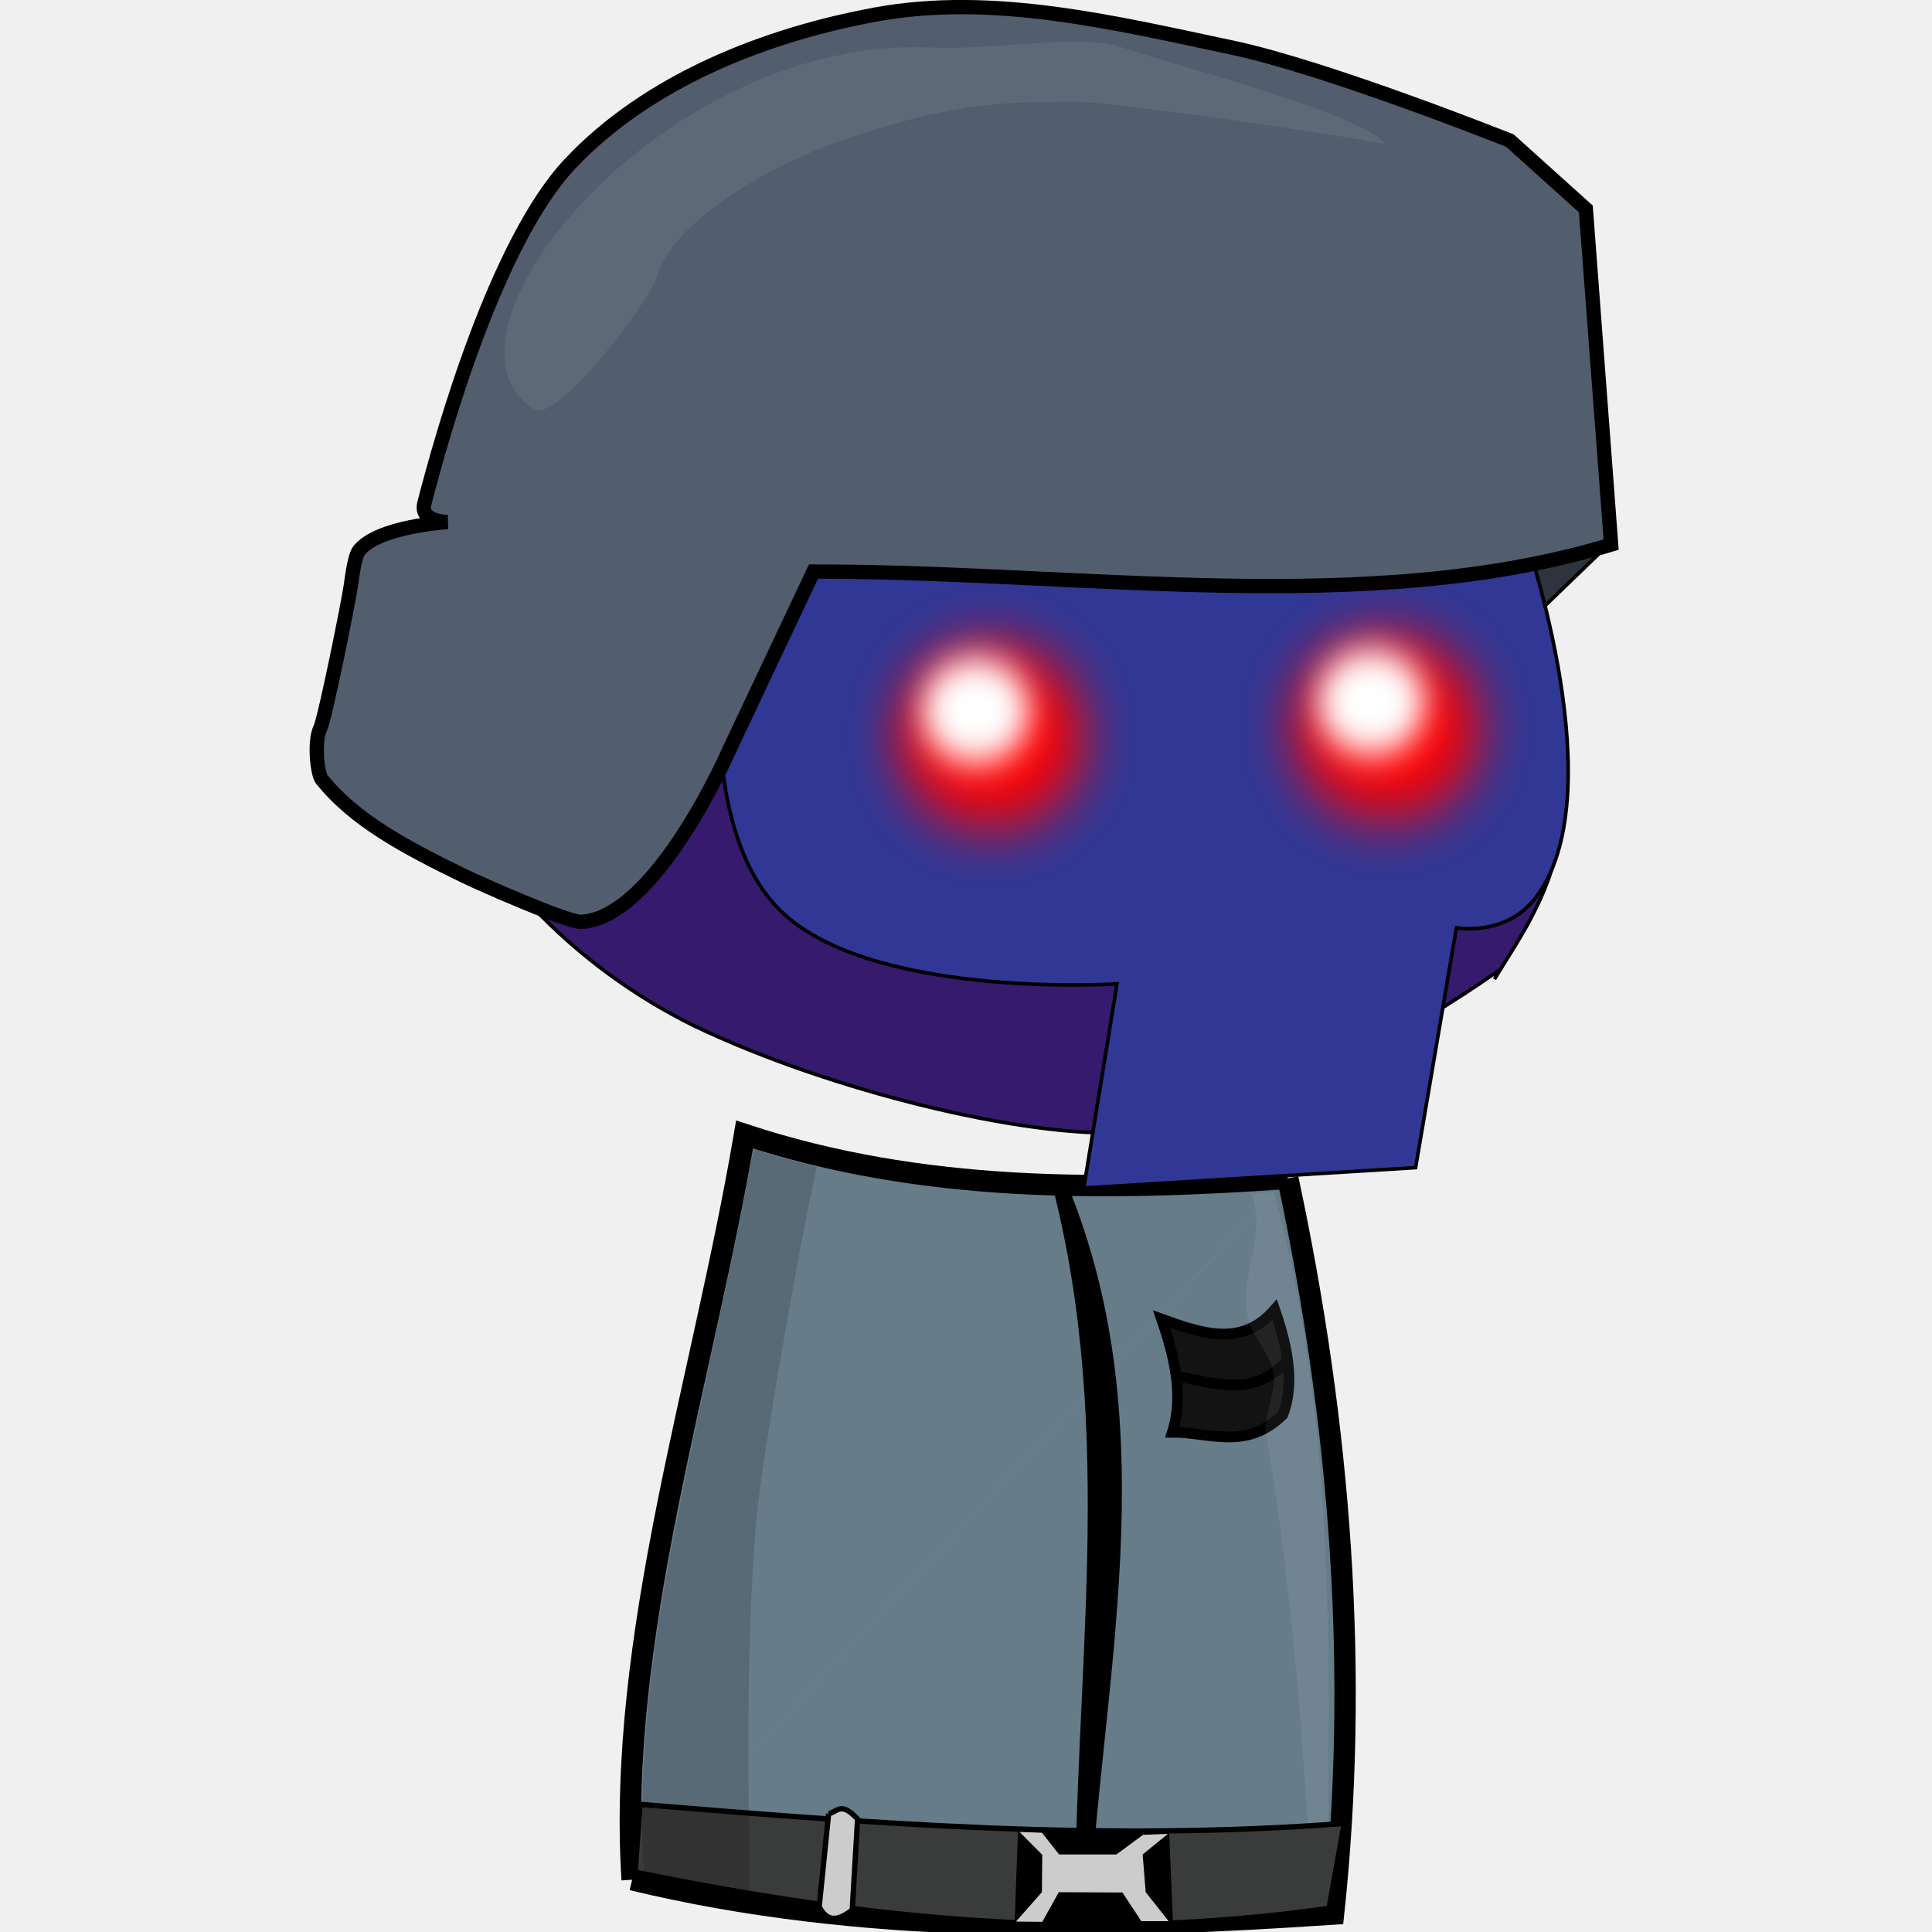
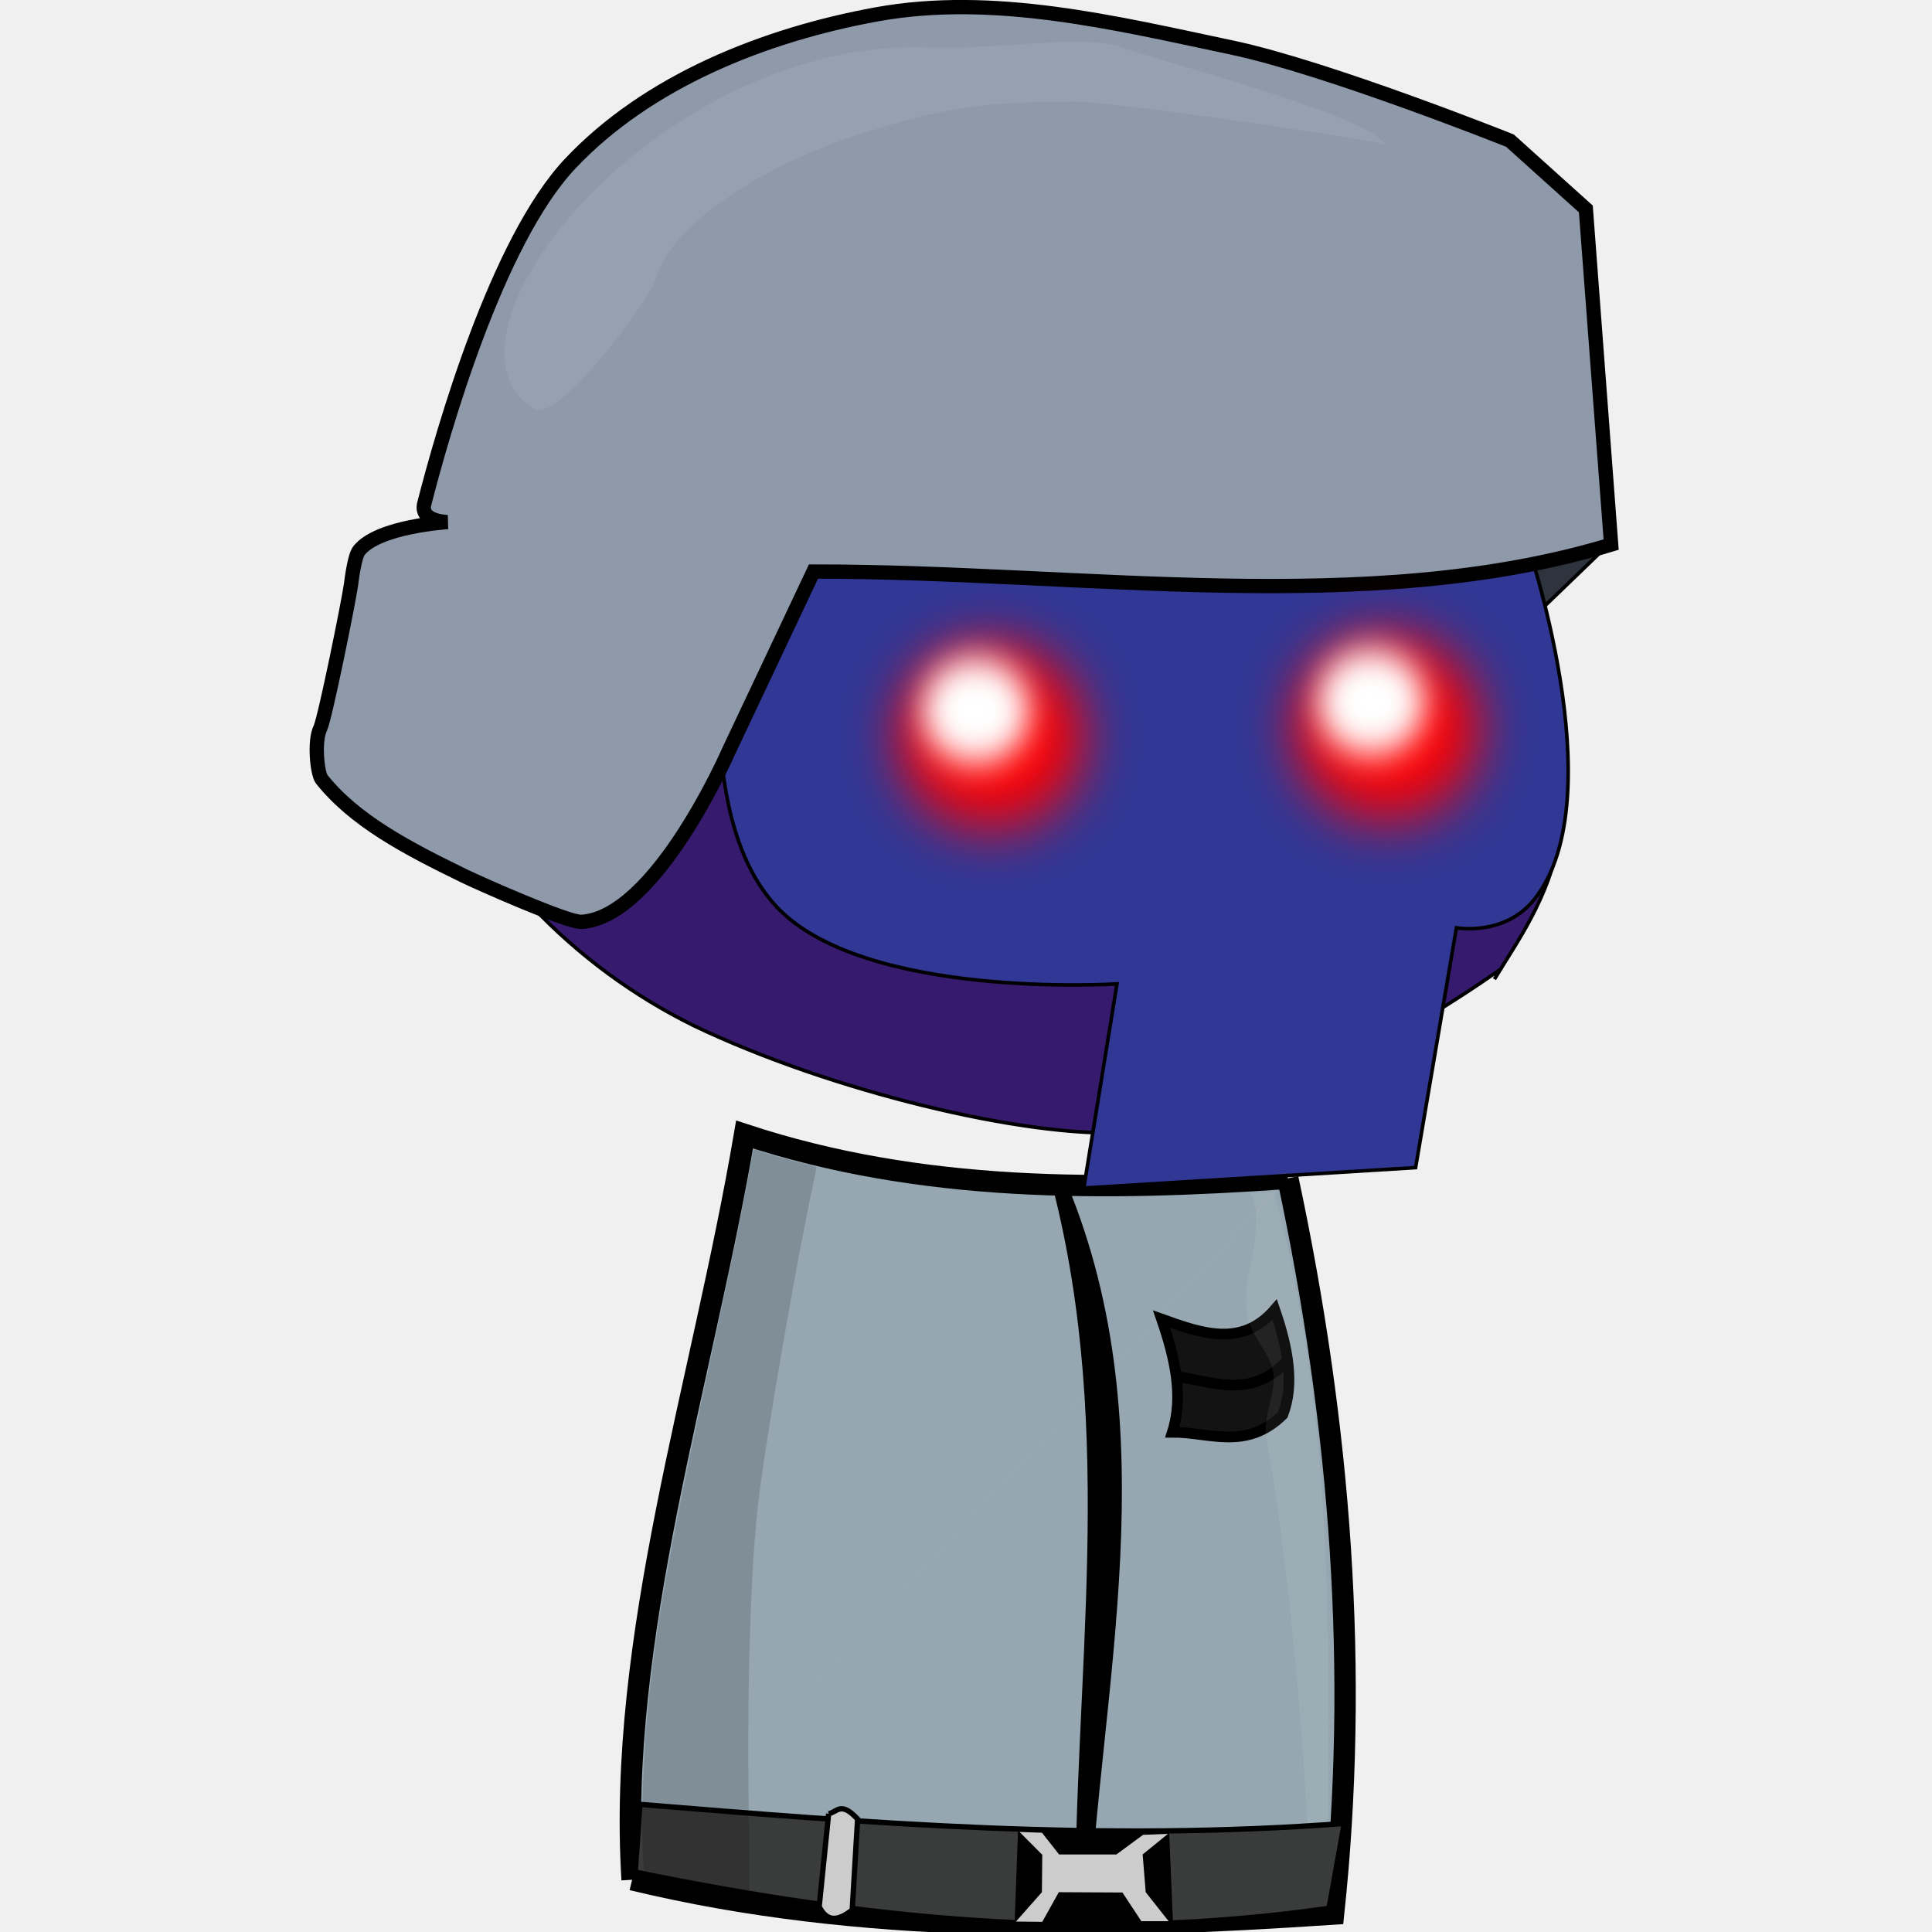
<svg xmlns="http://www.w3.org/2000/svg" width="16" viewBox="-58 0 362 362">
  <defs>
    <filter id="a" width="1.68" height="1.77" x="-.34" y="-.38" color-interpolation-filters="sRGB">
      <feGaussianBlur stdDeviation="13.9" />
    </filter>
    <filter id="b" width="1.68" height="1.77" x="-.34" y="-.38" color-interpolation-filters="sRGB">
      <feGaussianBlur stdDeviation="13.9" />
    </filter>
    <filter id="c" width="1.68" height="1.77" x="-.34" y="-.38" color-interpolation-filters="sRGB">
      <feGaussianBlur stdDeviation="13.9" />
    </filter>
    <filter id="d" width="1.68" height="1.77" x="-.34" y="-.38" color-interpolation-filters="sRGB">
      <feGaussianBlur stdDeviation="13.9" />
    </filter>
  </defs>
-   <path d="M183.3 220.79c9.97 46.6 13.4 92.6 8.57 137.85-44.32 2.95-88.44 3.94-131.43-6.43m0 0c-2.83-45.45 13.13-92.99 21.07-139.64 33.1 10.92 67.34 10.61 101.78 8.22" style="fill:#667c89;fill-opacity:1;stroke:#000;stroke-width:4;stroke-linecap:butt;stroke-linejoin:miter;stroke-opacity:1" />
+   <path d="M183.3 220.79c9.97 46.6 13.4 92.6 8.57 137.85-44.32 2.95-88.44 3.94-131.43-6.43m0 0c-2.83-45.45 13.13-92.99 21.07-139.64 33.1 10.92 67.34 10.61 101.78 8.22" style="fill:#96a7b1;fill-opacity:1;stroke:#000;stroke-width:4;stroke-linecap:butt;stroke-linejoin:miter;stroke-opacity:1" />
  <path d="M141.96 221.9c19.05 46.19 6.1 93.96 4.04 138.9h-2.52c-.42-46.2 7.79-91.6-4.3-138.65z" style="fill:#000;stroke:none" />
  <path d="M159.64 247.15c7.5 2.68 15.02 5.4 21.21-1.77 2.45 7.12 3.75 13.92 1.52 19.7-6.9 6.77-13.81 3.25-20.71 3.28 2.14-6.67.5-13.88-2.02-21.21z" style="fill:#141314;fill-opacity:1;stroke:#000;stroke-width:2;stroke-linecap:butt;stroke-linejoin:miter;stroke-opacity:1" />
  <path d="M162.92 258c6.57.95 13.76 4.16 20.33-3.15" style="fill:#141314;fill-opacity:1;stroke:#000;stroke-width:2;stroke-linecap:butt;stroke-linejoin:miter;stroke-opacity:1" />
  <path d="M175.55 262.05c0 .7-.54 1.26-1.2 1.26-.66 0-1.2-.56-1.2-1.26s.54-1.26 1.2-1.26c.66 0 1.2.56 1.2 1.26z" style="fill:#141314;fill-opacity:1;stroke:none" />
  <path d="M176.42 223.58c3.13 7.88-2.35 15.32-.6 23.33.82 3.76 4.2 6.56 4.77 10.35.55 3.59-1.95 8.2-1.33 11.78 5.27 30.1 7.98 69.43 8.28 88.53l3.1-.82c.47-45.1 1.9-88.9-9.9-133.4z" style="fill:#fff;fill-opacity:.069;stroke:none" />
  <path d="m61.02 350.77.89-12.68c43.2 3.53 86.43 7.02 131.96 3.57l-2.85 15.9c-44.98 6.5-87.87 1.86-130-6.79" style="fill:#3a3b3b;fill-opacity:1;stroke:#000;stroke-width:1px;stroke-linecap:butt;stroke-linejoin:miter;stroke-opacity:1" />
  <path d="m97.26 339.83-1.77 17.43m0 0c1.66 3.25 3.87 2.37 6.19.63l1.01-17.05c-3.17-3.41-3.78-1.32-5.43-1" style="fill:#ccc;stroke:#000;stroke-width:1px;stroke-linecap:butt;stroke-linejoin:miter;stroke-opacity:1" />
  <path d="m133.25 342.95-.63 17.09m0 0 28.66.12-.71-16.72c-9.4.7-18.3.13-27.32-.5" style="fill:#000;stroke:#000;stroke-width:.998px;stroke-linecap:butt;stroke-linejoin:miter;stroke-opacity:1" />
  <path d="m133.03 343.25 4.26 4.28-.07 7.01-4.86 5.5 4.93.06 3.1-5.56 11.92.06 3.54 5.37h5.11l-4.29-5.43-.57-7.07 4.74-3.86-4.66.18-5 3.68h-10.74l-3.2-4.07z" style="fill:#ccc;fill-opacity:1;stroke:none" />
  <path d="M77 353.46a620.74 620.74 0 0 1-8.98-1.8l-5.4-1.12-.24-4.86c-.24-4.9.2-17 .87-23.98 1.77-18.37 4.07-31.02 13.7-75.36a1077.8 1077.8 0 0 0 6.12-30.24l.18-.79 1.87.64c1.03.35 3.64 1.09 5.8 1.65 2.16.55 3.98 1.04 4.03 1.08.06.04-.14 1.18-.44 2.53-2.87 12.88-8.87 47.44-10.35 59.6-1.46 12.1-2.16 32.93-1.89 56.7l.2 16.7-.95-.04c-.53-.02-2.56-.34-4.53-.71z" style="fill:#000;fill-opacity:.147;stroke:none" />
  <path d="M222.7 106.38c23.78 44.64 7.49 63.4-.68 77.09m1.35-2.03s-40.06 29.25-70.67 30.77c-18.7.93-55.07-7.74-80.76-20.06a106.86 106.86 0 0 1-30.14-22.2c19.88-54.63 29.24-53.17 41.6-67.63l139.3 4.06" style="fill:#361a6d;fill-opacity:1;stroke:#000;stroke-width:.669px;stroke-linecap:butt;stroke-linejoin:miter;stroke-opacity:1" />
  <path d="m244.05 101.39-19.36 18.65m0 0-5.26-19.85 24.62 1.2" style="fill:#2d343d;fill-opacity:1;stroke:#000;stroke-width:.669px;stroke-linecap:butt;stroke-linejoin:miter;stroke-opacity:1" />
  <path d="m81 94.46 146.8 6.21s16.79 48.41 1.83 67.67c-5.58 7.18-14.74 5.5-14.74 5.5l-7.65 44.94-62.17 3.82 6.22-38.25s-47.46 3.06-63.83-14.5C67.85 148.81 81 94.44 81 94.44" style="fill:#303795;stroke:#000;stroke-width:.669px;stroke-linecap:butt;stroke-linejoin:miter;stroke-opacity:1;fill-opacity:1" />
-   <path d="m243.88 102.04-4.74-62.89-14.22-12.8s-34.18-13.66-52.1-17.44C151 4.3 128.14-1.3 106.2 2.7c-20.94 3.83-42.82 12.5-57.4 28-13.68 14.52-23.8 50-27.3 63.67-.88 3.43 4.4 3.45 4.4 3.45s-13 .77-16.62 5.33c-.82 1.03-1.34 5.05-1.51 6.37-.42 3.11-4.87 25.1-5.76 26.93-1.2 2.44-.55 8.53.27 9.56 6.17 7.72 15.73 12.79 26.67 18.11 2.96 1.44 19.45 8.75 21.97 8.61 14.02-.77 27.59-31.94 27.59-31.94l15.91-33.7c50.4-.03 103.91 8.74 149.46-5.05z" style="fill:#525e6e;fill-opacity:1;stroke:#000;stroke-width:2.678;stroke-linecap:butt;stroke-linejoin:miter;stroke-opacity:1" />
+   <path d="m243.88 102.04-4.74-62.89-14.22-12.8s-34.18-13.66-52.1-17.44C151 4.3 128.14-1.3 106.2 2.7c-20.94 3.83-42.82 12.5-57.4 28-13.68 14.52-23.8 50-27.3 63.67-.88 3.43 4.4 3.45 4.4 3.45s-13 .77-16.62 5.33c-.82 1.03-1.34 5.05-1.51 6.37-.42 3.11-4.87 25.1-5.76 26.93-1.2 2.44-.55 8.53.27 9.56 6.17 7.72 15.73 12.79 26.67 18.11 2.96 1.44 19.45 8.75 21.97 8.61 14.02-.77 27.59-31.94 27.59-31.94l15.91-33.7c50.4-.03 103.91 8.74 149.46-5.05z" style="fill:#8e99aa;fill-opacity:1;stroke:#000;stroke-width:2.678;stroke-linecap:butt;stroke-linejoin:miter;stroke-opacity:1" />
  <path d="M2948.57 2255.93c0 24.07-22.07 43.58-49.28 43.58-27.22 0-49.29-19.51-49.29-43.58 0-24.06 22.07-43.57 49.29-43.57s49.28 19.51 49.28 43.57z" style="fill:red;fill-opacity:1;stroke:none;filter:url(#a)" transform="matrix(.35562 0 0 .39507 -903.36 -753.3)" />
  <path d="M2948.57 2255.93c0 24.07-22.07 43.58-49.28 43.58-27.22 0-49.29-19.51-49.29-43.58 0-24.06 22.07-43.57 49.29-43.57s49.28 19.51 49.28 43.57z" style="fill:#fff;fill-opacity:1;stroke:none;filter:url(#b)" transform="matrix(.20744 0 0 .23046 -476.6 -386.73)" />
  <path d="M2948.57 2255.93c0 24.07-22.07 43.58-49.28 43.58-27.22 0-49.29-19.51-49.29-43.58 0-24.06 22.07-43.57 49.29-43.57s49.28 19.51 49.28 43.57z" style="fill:red;fill-opacity:1;stroke:none;filter:url(#c)" transform="matrix(.35562 0 0 .39507 -829.25 -754.9)" />
  <path d="M2948.57 2255.93c0 24.07-22.07 43.58-49.28 43.58-27.22 0-49.29-19.51-49.29-43.58 0-24.06 22.07-43.57 49.29-43.57s49.28 19.51 49.28 43.57z" style="fill:#fff;fill-opacity:1;stroke:none;filter:url(#d)" transform="matrix(.20744 0 0 .23046 -402.5 -388.33)" />
  <path d="M42.15 76.68C20.17 63.24 66.06 6.62 116.4 8.91c10.98.5 27.8-2.42 35.13-.26 6.95 2.62 46.28 12.68 50.01 18.38-7.99-1.74-51.27-8-58.1-8.01-16.82 0-24.29 1.1-39.57 5.88-19.68 6.14-36.31 17.68-38.8 26.9-1.21 4.52-18.67 27.48-22.92 24.88Z" style="fill:#fff;fill-opacity:.073;stroke:none;stroke-width:.669" />
</svg>
